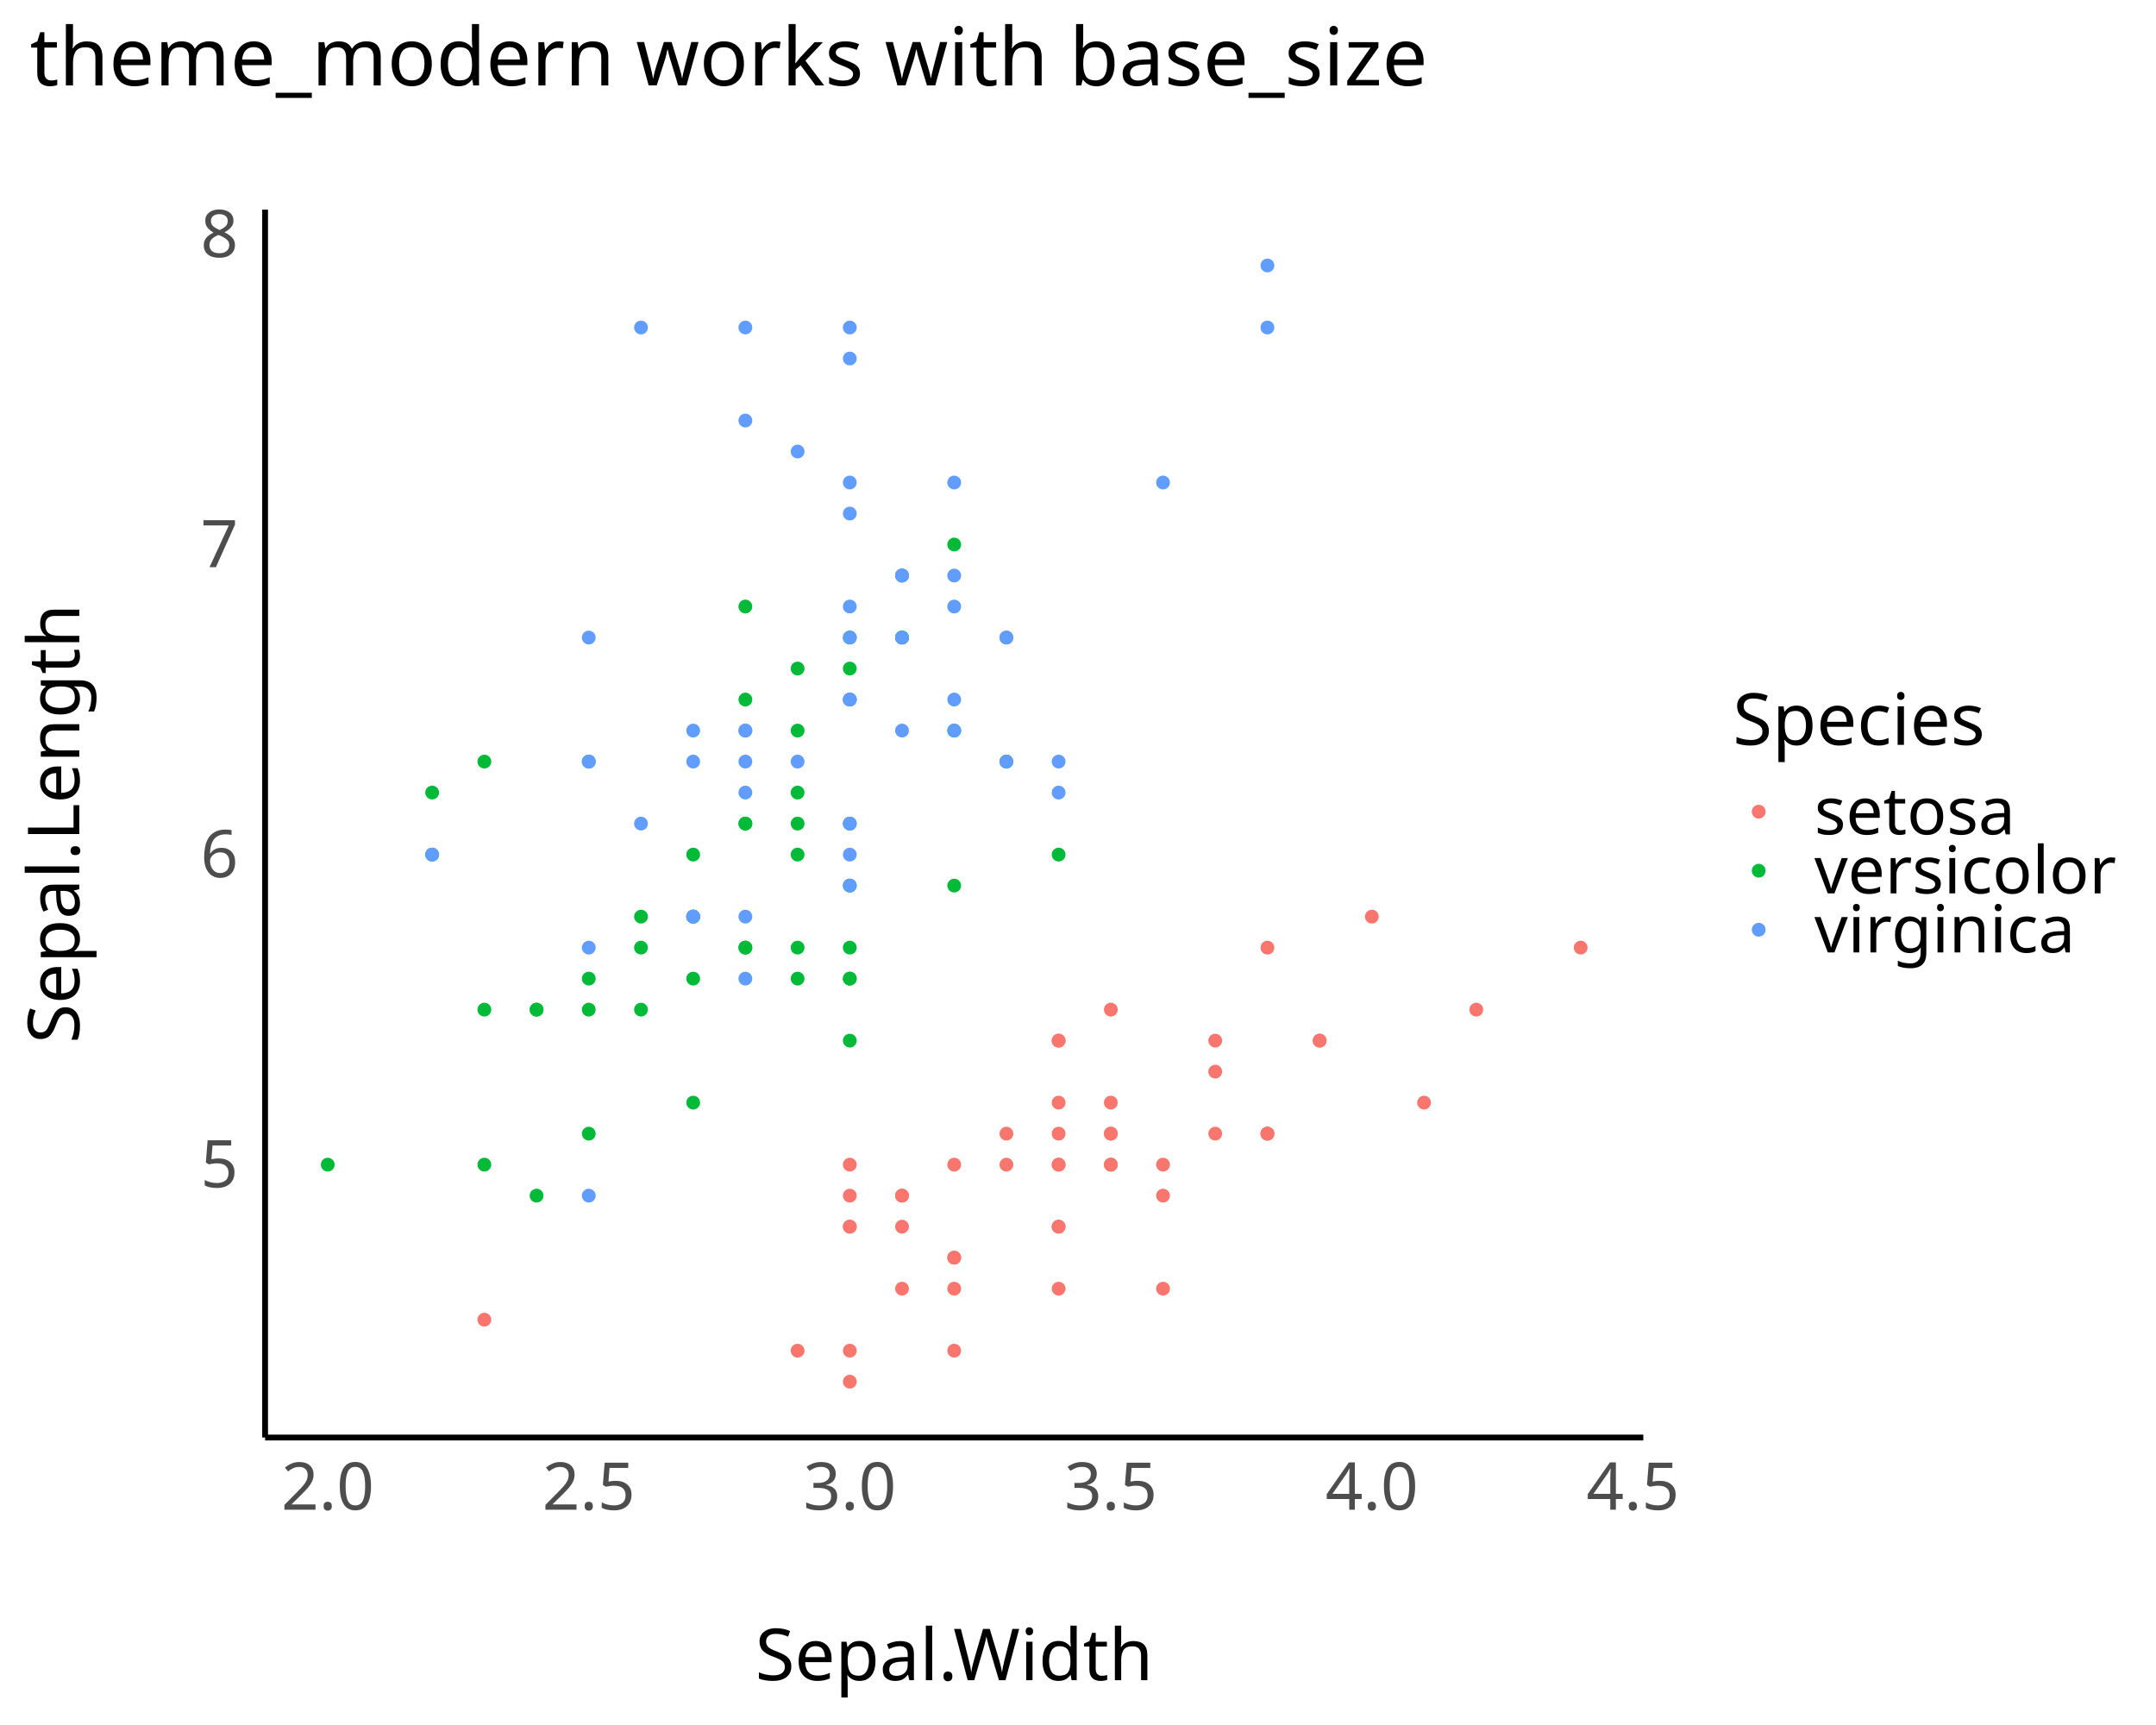
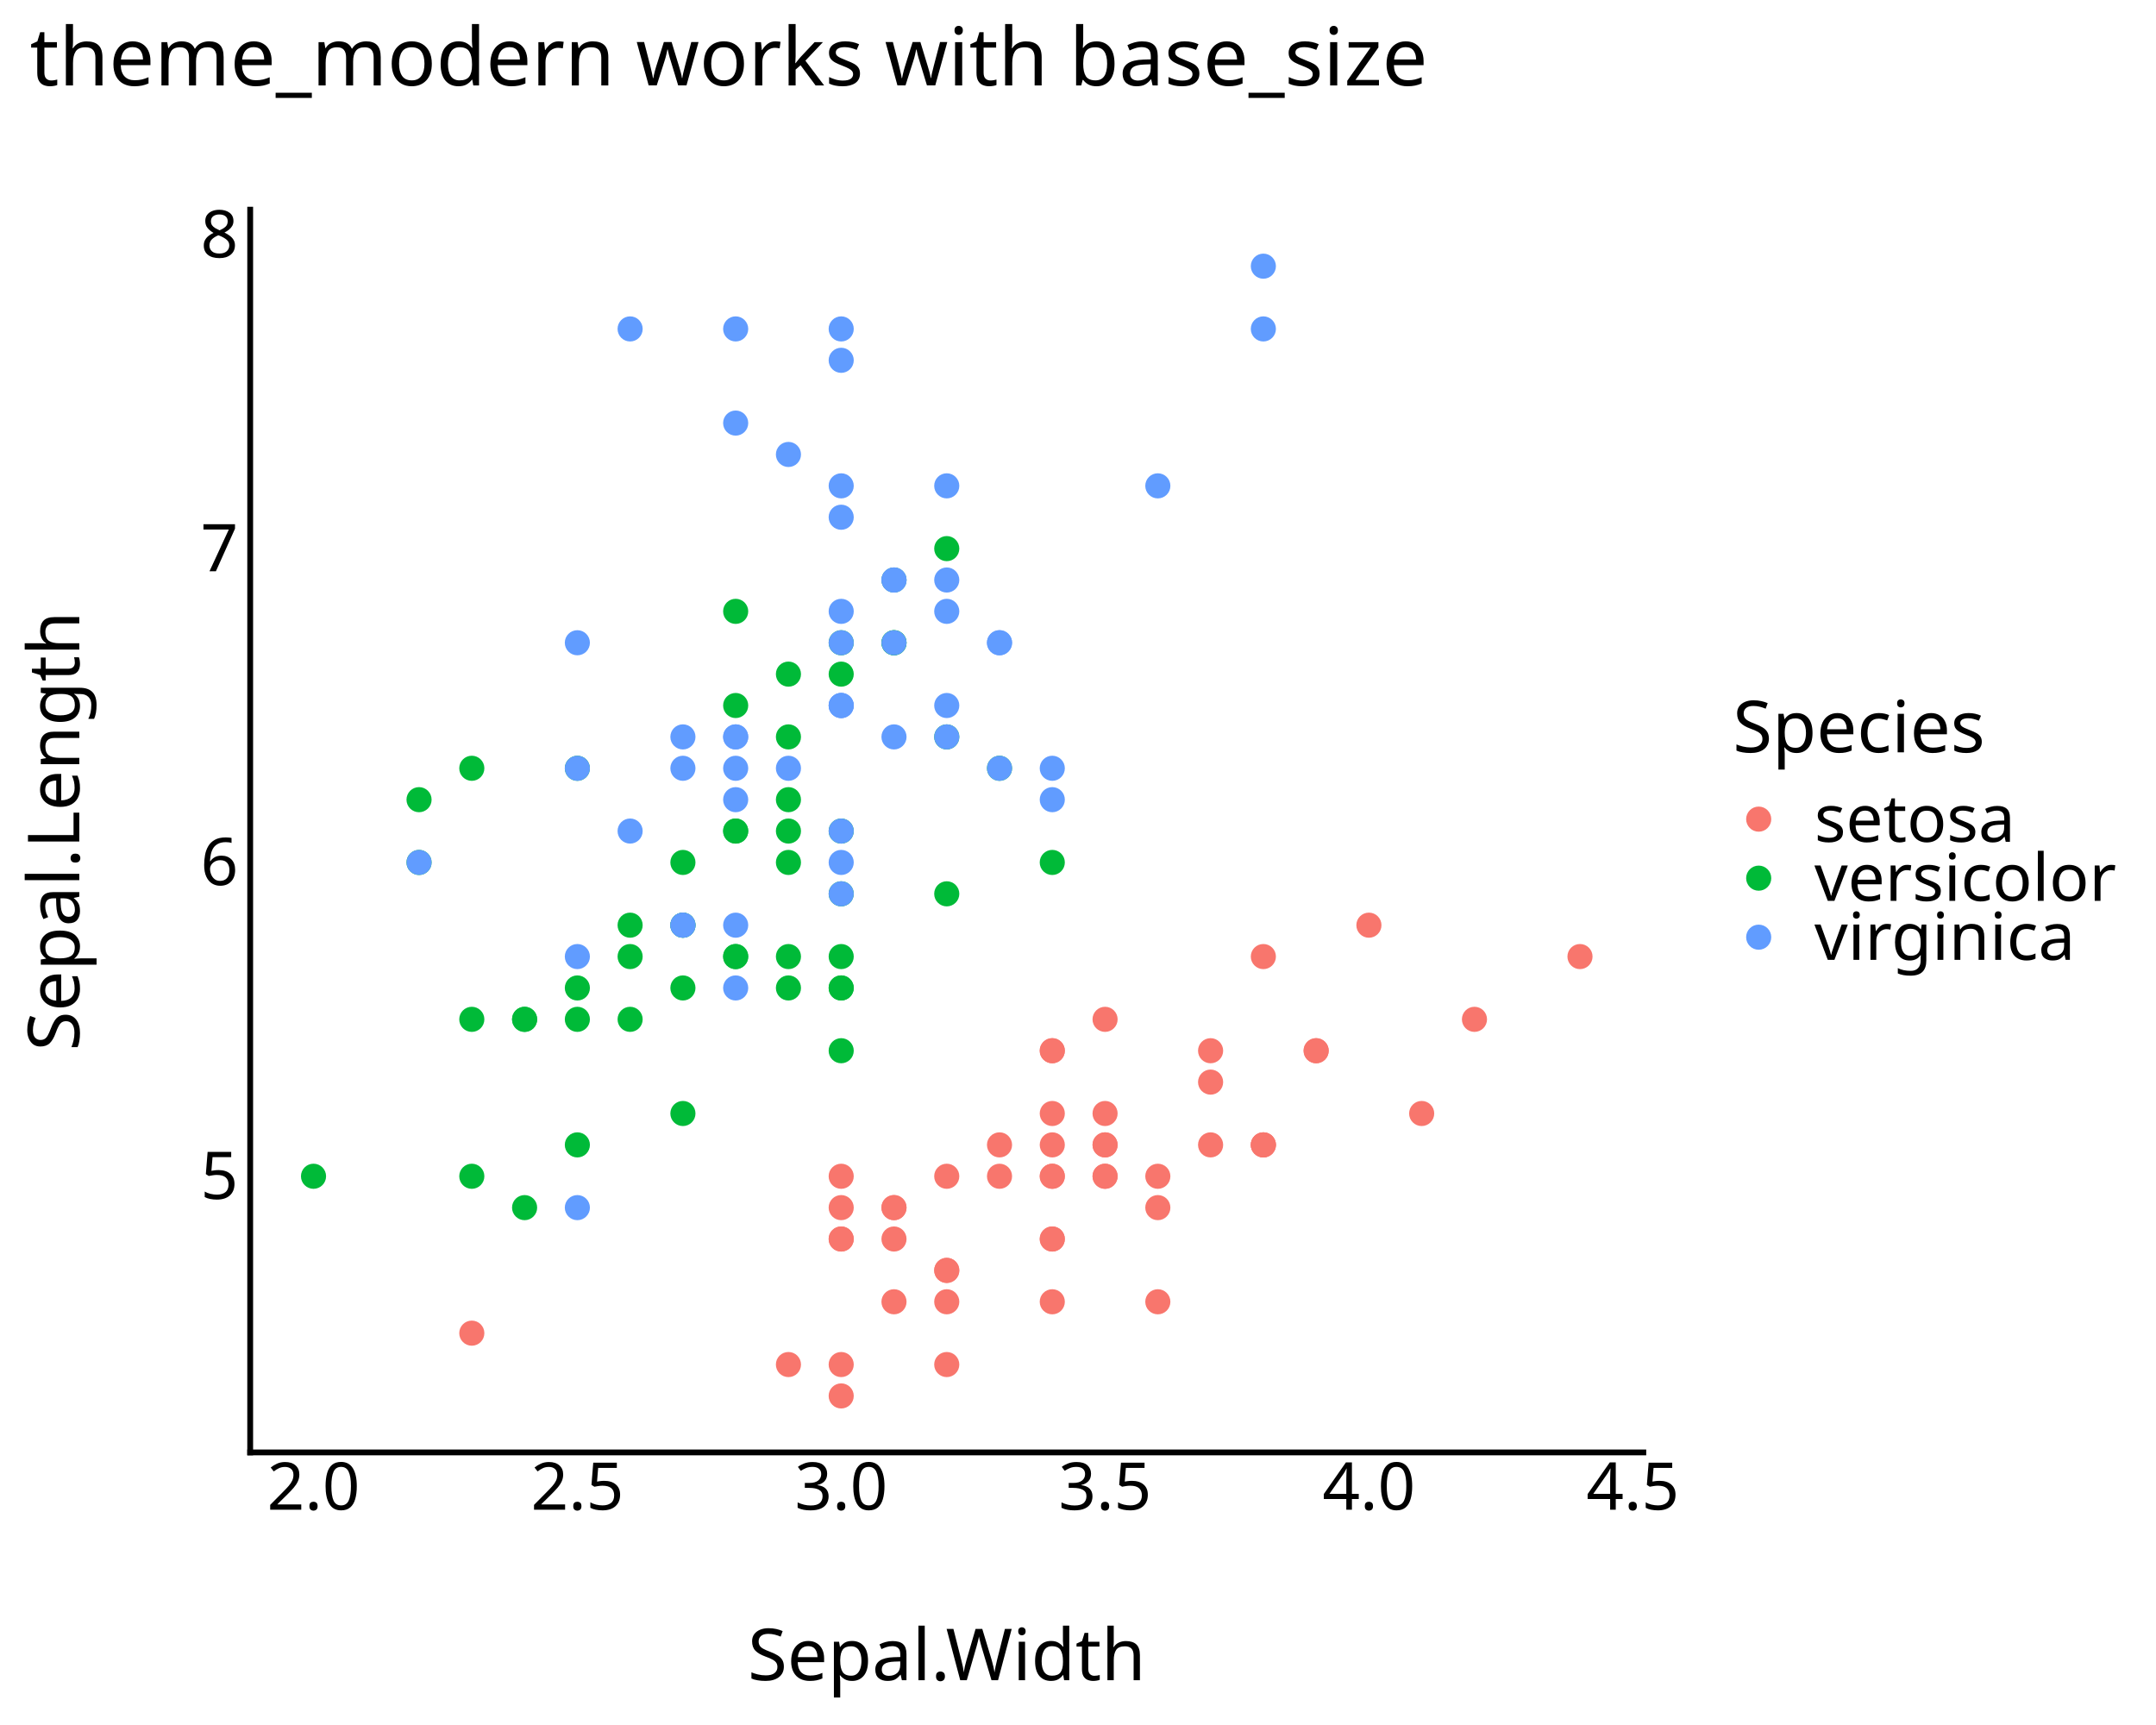
<svg xmlns="http://www.w3.org/2000/svg" class="svglite" data-engine-version="2.0" width="720.00pt" height="576.00pt" viewBox="0 0 720.00 576.00">
  <defs>
    <style type="text/css">
    .svglite line, .svglite polyline, .svglite polygon, .svglite path, .svglite rect, .svglite circle {
      fill: none;
      stroke: #000000;
      stroke-linecap: round;
      stroke-linejoin: round;
      stroke-miterlimit: 10.00;
    }
  </style>
  </defs>
  <rect width="100%" height="100%" style="stroke: none; fill: #FFFFFF;" />
  <defs>
    <clipPath id="cpMC4wMHw3MjAuMDB8MC4wMHw1NzYuMDA=">
      <rect x="0.00" y="0.00" width="720.00" height="576.00" />
    </clipPath>
  </defs>
  <g clip-path="url(#cpMC4wMHw3MjAuMDB8MC4wMHw1NzYuMDA=)">
    <rect x="0.00" y="0.00" width="720.00" height="576.00" style="stroke-width: 1.94; stroke: #FFFFFF; fill: #FFFFFF;" />
  </g>
  <defs>
-     <clipPath id="cpODguNTN8NTQ4Ljc5fDcwLjAxfDQ4MC4wMA==">
-       <rect x="88.53" y="70.01" width="460.26" height="409.98" />
+     <clipPath id="cpODMuNTV8NTQ4Ljc5fDcwLjAxfDQ4NC45OA==">
+       <rect x="83.55" y="70.01" width="465.24" height="414.97" />
    </clipPath>
  </defs>
-   <g clip-path="url(#cpODguNTN8NTQ4Ljc5fDcwLjAxfDQ4MC4wMA==)">
-     <rect x="88.53" y="70.01" width="460.26" height="409.98" style="stroke-width: 1.94; stroke: none; fill: #FFFFFF;" />
-     <circle cx="370.96" cy="378.54" r="1.95" style="stroke-width: 0.71; stroke: #F8766D; fill: #F8766D;" />
-     <circle cx="283.79" cy="399.24" r="1.95" style="stroke-width: 0.71; stroke: #F8766D; fill: #F8766D;" />
-     <circle cx="318.66" cy="419.95" r="1.95" style="stroke-width: 0.71; stroke: #F8766D; fill: #F8766D;" />
-     <circle cx="301.23" cy="430.30" r="1.95" style="stroke-width: 0.71; stroke: #F8766D; fill: #F8766D;" />
-     <circle cx="388.40" cy="388.89" r="1.95" style="stroke-width: 0.71; stroke: #F8766D; fill: #F8766D;" />
-     <circle cx="440.70" cy="347.48" r="1.95" style="stroke-width: 0.71; stroke: #F8766D; fill: #F8766D;" />
-     <circle cx="353.53" cy="430.30" r="1.95" style="stroke-width: 0.71; stroke: #F8766D; fill: #F8766D;" />
-     <circle cx="353.53" cy="388.89" r="1.95" style="stroke-width: 0.71; stroke: #F8766D; fill: #F8766D;" />
-     <circle cx="266.36" cy="451.01" r="1.95" style="stroke-width: 0.71; stroke: #F8766D; fill: #F8766D;" />
-     <circle cx="301.23" cy="399.24" r="1.95" style="stroke-width: 0.71; stroke: #F8766D; fill: #F8766D;" />
-     <circle cx="405.83" cy="347.48" r="1.95" style="stroke-width: 0.71; stroke: #F8766D; fill: #F8766D;" />
-     <circle cx="353.53" cy="409.60" r="1.95" style="stroke-width: 0.71; stroke: #F8766D; fill: #F8766D;" />
-     <circle cx="283.79" cy="409.60" r="1.95" style="stroke-width: 0.71; stroke: #F8766D; fill: #F8766D;" />
-     <circle cx="283.79" cy="461.36" r="1.95" style="stroke-width: 0.71; stroke: #F8766D; fill: #F8766D;" />
-     <circle cx="458.13" cy="306.07" r="1.95" style="stroke-width: 0.71; stroke: #F8766D; fill: #F8766D;" />
-     <circle cx="527.87" cy="316.42" r="1.95" style="stroke-width: 0.71; stroke: #F8766D; fill: #F8766D;" />
-     <circle cx="440.70" cy="347.48" r="1.95" style="stroke-width: 0.71; stroke: #F8766D; fill: #F8766D;" />
-     <circle cx="370.96" cy="378.54" r="1.95" style="stroke-width: 0.71; stroke: #F8766D; fill: #F8766D;" />
-     <circle cx="423.26" cy="316.42" r="1.95" style="stroke-width: 0.71; stroke: #F8766D; fill: #F8766D;" />
-     <circle cx="423.26" cy="378.54" r="1.95" style="stroke-width: 0.71; stroke: #F8766D; fill: #F8766D;" />
-     <circle cx="353.53" cy="347.48" r="1.95" style="stroke-width: 0.71; stroke: #F8766D; fill: #F8766D;" />
-     <circle cx="405.83" cy="378.54" r="1.95" style="stroke-width: 0.71; stroke: #F8766D; fill: #F8766D;" />
-     <circle cx="388.40" cy="430.30" r="1.95" style="stroke-width: 0.71; stroke: #F8766D; fill: #F8766D;" />
-     <circle cx="336.09" cy="378.54" r="1.95" style="stroke-width: 0.71; stroke: #F8766D; fill: #F8766D;" />
-     <circle cx="353.53" cy="409.60" r="1.95" style="stroke-width: 0.71; stroke: #F8766D; fill: #F8766D;" />
-     <circle cx="283.79" cy="388.89" r="1.95" style="stroke-width: 0.71; stroke: #F8766D; fill: #F8766D;" />
-     <circle cx="353.53" cy="388.89" r="1.95" style="stroke-width: 0.71; stroke: #F8766D; fill: #F8766D;" />
-     <circle cx="370.96" cy="368.18" r="1.95" style="stroke-width: 0.71; stroke: #F8766D; fill: #F8766D;" />
-     <circle cx="353.53" cy="368.18" r="1.95" style="stroke-width: 0.71; stroke: #F8766D; fill: #F8766D;" />
-     <circle cx="318.66" cy="419.95" r="1.95" style="stroke-width: 0.71; stroke: #F8766D; fill: #F8766D;" />
-     <circle cx="301.23" cy="409.60" r="1.95" style="stroke-width: 0.71; stroke: #F8766D; fill: #F8766D;" />
-     <circle cx="353.53" cy="347.48" r="1.95" style="stroke-width: 0.71; stroke: #F8766D; fill: #F8766D;" />
-     <circle cx="475.57" cy="368.18" r="1.95" style="stroke-width: 0.71; stroke: #F8766D; fill: #F8766D;" />
-     <circle cx="493.00" cy="337.13" r="1.95" style="stroke-width: 0.71; stroke: #F8766D; fill: #F8766D;" />
-     <circle cx="301.23" cy="399.24" r="1.95" style="stroke-width: 0.71; stroke: #F8766D; fill: #F8766D;" />
-     <circle cx="318.66" cy="388.89" r="1.95" style="stroke-width: 0.71; stroke: #F8766D; fill: #F8766D;" />
-     <circle cx="370.96" cy="337.13" r="1.95" style="stroke-width: 0.71; stroke: #F8766D; fill: #F8766D;" />
-     <circle cx="388.40" cy="399.24" r="1.95" style="stroke-width: 0.71; stroke: #F8766D; fill: #F8766D;" />
-     <circle cx="283.79" cy="451.01" r="1.95" style="stroke-width: 0.71; stroke: #F8766D; fill: #F8766D;" />
-     <circle cx="353.53" cy="378.54" r="1.95" style="stroke-width: 0.71; stroke: #F8766D; fill: #F8766D;" />
-     <circle cx="370.96" cy="388.89" r="1.95" style="stroke-width: 0.71; stroke: #F8766D; fill: #F8766D;" />
-     <circle cx="161.75" cy="440.66" r="1.95" style="stroke-width: 0.71; stroke: #F8766D; fill: #F8766D;" />
-     <circle cx="318.66" cy="451.01" r="1.95" style="stroke-width: 0.71; stroke: #F8766D; fill: #F8766D;" />
-     <circle cx="370.96" cy="388.89" r="1.95" style="stroke-width: 0.71; stroke: #F8766D; fill: #F8766D;" />
-     <circle cx="423.26" cy="378.54" r="1.95" style="stroke-width: 0.71; stroke: #F8766D; fill: #F8766D;" />
-     <circle cx="283.79" cy="409.60" r="1.95" style="stroke-width: 0.71; stroke: #F8766D; fill: #F8766D;" />
-     <circle cx="423.26" cy="378.54" r="1.95" style="stroke-width: 0.71; stroke: #F8766D; fill: #F8766D;" />
-     <circle cx="318.66" cy="430.30" r="1.95" style="stroke-width: 0.71; stroke: #F8766D; fill: #F8766D;" />
-     <circle cx="405.83" cy="357.83" r="1.95" style="stroke-width: 0.71; stroke: #F8766D; fill: #F8766D;" />
-     <circle cx="336.09" cy="388.89" r="1.95" style="stroke-width: 0.71; stroke: #F8766D; fill: #F8766D;" />
-     <circle cx="318.66" cy="181.83" r="1.95" style="stroke-width: 0.71; stroke: #00BA38; fill: #00BA38;" />
-     <circle cx="318.66" cy="243.95" r="1.95" style="stroke-width: 0.71; stroke: #00BA38; fill: #00BA38;" />
-     <circle cx="301.23" cy="192.18" r="1.95" style="stroke-width: 0.71; stroke: #00BA38; fill: #00BA38;" />
-     <circle cx="161.75" cy="337.13" r="1.95" style="stroke-width: 0.71; stroke: #00BA38; fill: #00BA38;" />
-     <circle cx="248.92" cy="233.59" r="1.95" style="stroke-width: 0.71; stroke: #00BA38; fill: #00BA38;" />
-     <circle cx="248.92" cy="316.42" r="1.95" style="stroke-width: 0.71; stroke: #00BA38; fill: #00BA38;" />
-     <circle cx="336.09" cy="254.30" r="1.95" style="stroke-width: 0.71; stroke: #00BA38; fill: #00BA38;" />
-     <circle cx="179.19" cy="399.24" r="1.95" style="stroke-width: 0.71; stroke: #00BA38; fill: #00BA38;" />
-     <circle cx="266.36" cy="223.24" r="1.95" style="stroke-width: 0.71; stroke: #00BA38; fill: #00BA38;" />
-     <circle cx="231.49" cy="368.18" r="1.95" style="stroke-width: 0.71; stroke: #00BA38; fill: #00BA38;" />
-     <circle cx="109.45" cy="388.89" r="1.95" style="stroke-width: 0.71; stroke: #00BA38; fill: #00BA38;" />
-     <circle cx="283.79" cy="295.71" r="1.95" style="stroke-width: 0.71; stroke: #00BA38; fill: #00BA38;" />
-     <circle cx="144.32" cy="285.36" r="1.95" style="stroke-width: 0.71; stroke: #00BA38; fill: #00BA38;" />
-     <circle cx="266.36" cy="275.01" r="1.95" style="stroke-width: 0.71; stroke: #00BA38; fill: #00BA38;" />
-     <circle cx="266.36" cy="326.77" r="1.95" style="stroke-width: 0.71; stroke: #00BA38; fill: #00BA38;" />
-     <circle cx="301.23" cy="212.89" r="1.95" style="stroke-width: 0.71; stroke: #00BA38; fill: #00BA38;" />
-     <circle cx="283.79" cy="326.77" r="1.95" style="stroke-width: 0.71; stroke: #00BA38; fill: #00BA38;" />
-     <circle cx="231.49" cy="306.07" r="1.95" style="stroke-width: 0.71; stroke: #00BA38; fill: #00BA38;" />
-     <circle cx="144.32" cy="264.65" r="1.95" style="stroke-width: 0.71; stroke: #00BA38; fill: #00BA38;" />
-     <circle cx="196.62" cy="326.77" r="1.95" style="stroke-width: 0.71; stroke: #00BA38; fill: #00BA38;" />
-     <circle cx="318.66" cy="295.71" r="1.95" style="stroke-width: 0.71; stroke: #00BA38; fill: #00BA38;" />
-     <circle cx="248.92" cy="275.01" r="1.95" style="stroke-width: 0.71; stroke: #00BA38; fill: #00BA38;" />
-     <circle cx="196.62" cy="254.30" r="1.95" style="stroke-width: 0.71; stroke: #00BA38; fill: #00BA38;" />
-     <circle cx="248.92" cy="275.01" r="1.95" style="stroke-width: 0.71; stroke: #00BA38; fill: #00BA38;" />
-     <circle cx="266.36" cy="243.95" r="1.95" style="stroke-width: 0.71; stroke: #00BA38; fill: #00BA38;" />
-     <circle cx="283.79" cy="223.24" r="1.95" style="stroke-width: 0.71; stroke: #00BA38; fill: #00BA38;" />
-     <circle cx="248.92" cy="202.53" r="1.95" style="stroke-width: 0.71; stroke: #00BA38; fill: #00BA38;" />
-     <circle cx="283.79" cy="212.89" r="1.95" style="stroke-width: 0.71; stroke: #00BA38; fill: #00BA38;" />
-     <circle cx="266.36" cy="285.36" r="1.95" style="stroke-width: 0.71; stroke: #00BA38; fill: #00BA38;" />
-     <circle cx="214.06" cy="316.42" r="1.95" style="stroke-width: 0.71; stroke: #00BA38; fill: #00BA38;" />
-     <circle cx="179.19" cy="337.13" r="1.95" style="stroke-width: 0.71; stroke: #00BA38; fill: #00BA38;" />
-     <circle cx="179.19" cy="337.13" r="1.95" style="stroke-width: 0.71; stroke: #00BA38; fill: #00BA38;" />
-     <circle cx="231.49" cy="306.07" r="1.95" style="stroke-width: 0.71; stroke: #00BA38; fill: #00BA38;" />
-     <circle cx="231.49" cy="285.36" r="1.95" style="stroke-width: 0.71; stroke: #00BA38; fill: #00BA38;" />
-     <circle cx="283.79" cy="347.48" r="1.95" style="stroke-width: 0.71; stroke: #00BA38; fill: #00BA38;" />
-     <circle cx="353.53" cy="285.36" r="1.95" style="stroke-width: 0.71; stroke: #00BA38; fill: #00BA38;" />
-     <circle cx="301.23" cy="212.89" r="1.95" style="stroke-width: 0.71; stroke: #00BA38; fill: #00BA38;" />
-     <circle cx="161.75" cy="254.30" r="1.95" style="stroke-width: 0.71; stroke: #00BA38; fill: #00BA38;" />
-     <circle cx="283.79" cy="326.77" r="1.95" style="stroke-width: 0.71; stroke: #00BA38; fill: #00BA38;" />
-     <circle cx="196.62" cy="337.13" r="1.95" style="stroke-width: 0.71; stroke: #00BA38; fill: #00BA38;" />
-     <circle cx="214.06" cy="337.13" r="1.95" style="stroke-width: 0.71; stroke: #00BA38; fill: #00BA38;" />
-     <circle cx="283.79" cy="275.01" r="1.95" style="stroke-width: 0.71; stroke: #00BA38; fill: #00BA38;" />
-     <circle cx="214.06" cy="306.07" r="1.95" style="stroke-width: 0.71; stroke: #00BA38; fill: #00BA38;" />
-     <circle cx="161.75" cy="388.89" r="1.95" style="stroke-width: 0.71; stroke: #00BA38; fill: #00BA38;" />
-     <circle cx="231.49" cy="326.77" r="1.95" style="stroke-width: 0.71; stroke: #00BA38; fill: #00BA38;" />
-     <circle cx="283.79" cy="316.42" r="1.95" style="stroke-width: 0.71; stroke: #00BA38; fill: #00BA38;" />
-     <circle cx="266.36" cy="316.42" r="1.95" style="stroke-width: 0.71; stroke: #00BA38; fill: #00BA38;" />
-     <circle cx="266.36" cy="264.65" r="1.95" style="stroke-width: 0.71; stroke: #00BA38; fill: #00BA38;" />
-     <circle cx="196.62" cy="378.54" r="1.95" style="stroke-width: 0.71; stroke: #00BA38; fill: #00BA38;" />
-     <circle cx="248.92" cy="316.42" r="1.95" style="stroke-width: 0.71; stroke: #00BA38; fill: #00BA38;" />
-     <circle cx="336.09" cy="254.30" r="1.95" style="stroke-width: 0.71; stroke: #619CFF; fill: #619CFF;" />
-     <circle cx="231.49" cy="306.07" r="1.95" style="stroke-width: 0.71; stroke: #619CFF; fill: #619CFF;" />
-     <circle cx="283.79" cy="171.48" r="1.95" style="stroke-width: 0.71; stroke: #619CFF; fill: #619CFF;" />
-     <circle cx="266.36" cy="254.30" r="1.95" style="stroke-width: 0.71; stroke: #619CFF; fill: #619CFF;" />
-     <circle cx="283.79" cy="233.59" r="1.95" style="stroke-width: 0.71; stroke: #619CFF; fill: #619CFF;" />
-     <circle cx="283.79" cy="119.71" r="1.95" style="stroke-width: 0.71; stroke: #619CFF; fill: #619CFF;" />
-     <circle cx="196.62" cy="399.24" r="1.95" style="stroke-width: 0.71; stroke: #619CFF; fill: #619CFF;" />
-     <circle cx="266.36" cy="150.77" r="1.95" style="stroke-width: 0.71; stroke: #619CFF; fill: #619CFF;" />
-     <circle cx="196.62" cy="212.89" r="1.95" style="stroke-width: 0.71; stroke: #619CFF; fill: #619CFF;" />
-     <circle cx="388.40" cy="161.12" r="1.95" style="stroke-width: 0.71; stroke: #619CFF; fill: #619CFF;" />
-     <circle cx="318.66" cy="233.59" r="1.95" style="stroke-width: 0.71; stroke: #619CFF; fill: #619CFF;" />
-     <circle cx="231.49" cy="243.95" r="1.95" style="stroke-width: 0.71; stroke: #619CFF; fill: #619CFF;" />
-     <circle cx="283.79" cy="202.53" r="1.95" style="stroke-width: 0.71; stroke: #619CFF; fill: #619CFF;" />
-     <circle cx="196.62" cy="316.42" r="1.95" style="stroke-width: 0.71; stroke: #619CFF; fill: #619CFF;" />
-     <circle cx="248.92" cy="306.07" r="1.95" style="stroke-width: 0.71; stroke: #619CFF; fill: #619CFF;" />
-     <circle cx="318.66" cy="243.95" r="1.95" style="stroke-width: 0.71; stroke: #619CFF; fill: #619CFF;" />
-     <circle cx="283.79" cy="233.59" r="1.95" style="stroke-width: 0.71; stroke: #619CFF; fill: #619CFF;" />
-     <circle cx="423.26" cy="109.36" r="1.95" style="stroke-width: 0.71; stroke: #619CFF; fill: #619CFF;" />
-     <circle cx="214.06" cy="109.36" r="1.95" style="stroke-width: 0.71; stroke: #619CFF; fill: #619CFF;" />
-     <circle cx="144.32" cy="285.36" r="1.95" style="stroke-width: 0.71; stroke: #619CFF; fill: #619CFF;" />
-     <circle cx="318.66" cy="192.18" r="1.95" style="stroke-width: 0.71; stroke: #619CFF; fill: #619CFF;" />
-     <circle cx="248.92" cy="326.77" r="1.95" style="stroke-width: 0.71; stroke: #619CFF; fill: #619CFF;" />
-     <circle cx="248.92" cy="109.36" r="1.95" style="stroke-width: 0.71; stroke: #619CFF; fill: #619CFF;" />
-     <circle cx="231.49" cy="254.30" r="1.95" style="stroke-width: 0.71; stroke: #619CFF; fill: #619CFF;" />
-     <circle cx="336.09" cy="212.89" r="1.95" style="stroke-width: 0.71; stroke: #619CFF; fill: #619CFF;" />
-     <circle cx="318.66" cy="161.12" r="1.95" style="stroke-width: 0.71; stroke: #619CFF; fill: #619CFF;" />
-     <circle cx="248.92" cy="264.65" r="1.95" style="stroke-width: 0.71; stroke: #619CFF; fill: #619CFF;" />
-     <circle cx="283.79" cy="275.01" r="1.95" style="stroke-width: 0.71; stroke: #619CFF; fill: #619CFF;" />
-     <circle cx="248.92" cy="243.95" r="1.95" style="stroke-width: 0.71; stroke: #619CFF; fill: #619CFF;" />
-     <circle cx="283.79" cy="161.12" r="1.95" style="stroke-width: 0.71; stroke: #619CFF; fill: #619CFF;" />
-     <circle cx="248.92" cy="140.42" r="1.95" style="stroke-width: 0.71; stroke: #619CFF; fill: #619CFF;" />
-     <circle cx="423.26" cy="88.65" r="1.95" style="stroke-width: 0.71; stroke: #619CFF; fill: #619CFF;" />
-     <circle cx="248.92" cy="243.95" r="1.95" style="stroke-width: 0.71; stroke: #619CFF; fill: #619CFF;" />
-     <circle cx="248.92" cy="254.30" r="1.95" style="stroke-width: 0.71; stroke: #619CFF; fill: #619CFF;" />
-     <circle cx="214.06" cy="275.01" r="1.95" style="stroke-width: 0.71; stroke: #619CFF; fill: #619CFF;" />
-     <circle cx="283.79" cy="109.36" r="1.95" style="stroke-width: 0.71; stroke: #619CFF; fill: #619CFF;" />
-     <circle cx="353.53" cy="254.30" r="1.95" style="stroke-width: 0.71; stroke: #619CFF; fill: #619CFF;" />
-     <circle cx="301.23" cy="243.95" r="1.95" style="stroke-width: 0.71; stroke: #619CFF; fill: #619CFF;" />
-     <circle cx="283.79" cy="285.36" r="1.95" style="stroke-width: 0.71; stroke: #619CFF; fill: #619CFF;" />
-     <circle cx="301.23" cy="192.18" r="1.95" style="stroke-width: 0.71; stroke: #619CFF; fill: #619CFF;" />
-     <circle cx="301.23" cy="212.89" r="1.95" style="stroke-width: 0.71; stroke: #619CFF; fill: #619CFF;" />
-     <circle cx="301.23" cy="192.18" r="1.95" style="stroke-width: 0.71; stroke: #619CFF; fill: #619CFF;" />
-     <circle cx="231.49" cy="306.07" r="1.95" style="stroke-width: 0.71; stroke: #619CFF; fill: #619CFF;" />
-     <circle cx="318.66" cy="202.53" r="1.95" style="stroke-width: 0.71; stroke: #619CFF; fill: #619CFF;" />
-     <circle cx="336.09" cy="212.89" r="1.95" style="stroke-width: 0.71; stroke: #619CFF; fill: #619CFF;" />
-     <circle cx="283.79" cy="212.89" r="1.95" style="stroke-width: 0.71; stroke: #619CFF; fill: #619CFF;" />
-     <circle cx="196.62" cy="254.30" r="1.95" style="stroke-width: 0.71; stroke: #619CFF; fill: #619CFF;" />
-     <circle cx="283.79" cy="233.59" r="1.95" style="stroke-width: 0.71; stroke: #619CFF; fill: #619CFF;" />
-     <circle cx="353.53" cy="264.65" r="1.95" style="stroke-width: 0.71; stroke: #619CFF; fill: #619CFF;" />
-     <circle cx="283.79" cy="295.71" r="1.95" style="stroke-width: 0.71; stroke: #619CFF; fill: #619CFF;" />
+   <g clip-path="url(#cpODMuNTV8NTQ4Ljc5fDcwLjAxfDQ4NC45OA==)">
+     <rect x="83.55" y="70.01" width="465.24" height="414.97" style="stroke-width: 1.94; stroke: none; fill: #FFFFFF;" />
+     <circle cx="369.04" cy="382.29" r="3.55" style="stroke-width: 1.29; stroke: #F8766D; fill: #F8766D;" />
+     <circle cx="280.92" cy="403.24" r="3.55" style="stroke-width: 1.29; stroke: #F8766D; fill: #F8766D;" />
+     <circle cx="316.17" cy="424.20" r="3.55" style="stroke-width: 1.29; stroke: #F8766D; fill: #F8766D;" />
+     <circle cx="298.55" cy="434.68" r="3.55" style="stroke-width: 1.29; stroke: #F8766D; fill: #F8766D;" />
+     <circle cx="386.66" cy="392.77" r="3.55" style="stroke-width: 1.29; stroke: #F8766D; fill: #F8766D;" />
+     <circle cx="439.53" cy="350.85" r="3.55" style="stroke-width: 1.29; stroke: #F8766D; fill: #F8766D;" />
+     <circle cx="351.41" cy="434.68" r="3.55" style="stroke-width: 1.29; stroke: #F8766D; fill: #F8766D;" />
+     <circle cx="351.41" cy="392.77" r="3.55" style="stroke-width: 1.29; stroke: #F8766D; fill: #F8766D;" />
+     <circle cx="263.30" cy="455.64" r="3.55" style="stroke-width: 1.29; stroke: #F8766D; fill: #F8766D;" />
+     <circle cx="298.55" cy="403.24" r="3.55" style="stroke-width: 1.29; stroke: #F8766D; fill: #F8766D;" />
+     <circle cx="404.28" cy="350.85" r="3.55" style="stroke-width: 1.29; stroke: #F8766D; fill: #F8766D;" />
+     <circle cx="351.41" cy="413.72" r="3.55" style="stroke-width: 1.29; stroke: #F8766D; fill: #F8766D;" />
+     <circle cx="280.92" cy="413.72" r="3.55" style="stroke-width: 1.29; stroke: #F8766D; fill: #F8766D;" />
+     <circle cx="280.92" cy="466.12" r="3.55" style="stroke-width: 1.29; stroke: #F8766D; fill: #F8766D;" />
+     <circle cx="457.15" cy="308.93" r="3.55" style="stroke-width: 1.29; stroke: #F8766D; fill: #F8766D;" />
+     <circle cx="527.64" cy="319.41" r="3.55" style="stroke-width: 1.29; stroke: #F8766D; fill: #F8766D;" />
+     <circle cx="439.53" cy="350.85" r="3.55" style="stroke-width: 1.29; stroke: #F8766D; fill: #F8766D;" />
+     <circle cx="369.04" cy="382.29" r="3.55" style="stroke-width: 1.29; stroke: #F8766D; fill: #F8766D;" />
+     <circle cx="421.90" cy="319.41" r="3.55" style="stroke-width: 1.29; stroke: #F8766D; fill: #F8766D;" />
+     <circle cx="421.90" cy="382.29" r="3.55" style="stroke-width: 1.29; stroke: #F8766D; fill: #F8766D;" />
+     <circle cx="351.41" cy="350.85" r="3.55" style="stroke-width: 1.29; stroke: #F8766D; fill: #F8766D;" />
+     <circle cx="404.28" cy="382.29" r="3.55" style="stroke-width: 1.29; stroke: #F8766D; fill: #F8766D;" />
+     <circle cx="386.66" cy="434.68" r="3.55" style="stroke-width: 1.29; stroke: #F8766D; fill: #F8766D;" />
+     <circle cx="333.79" cy="382.29" r="3.55" style="stroke-width: 1.29; stroke: #F8766D; fill: #F8766D;" />
+     <circle cx="351.41" cy="413.72" r="3.55" style="stroke-width: 1.29; stroke: #F8766D; fill: #F8766D;" />
+     <circle cx="280.92" cy="392.77" r="3.55" style="stroke-width: 1.29; stroke: #F8766D; fill: #F8766D;" />
+     <circle cx="351.41" cy="392.77" r="3.55" style="stroke-width: 1.29; stroke: #F8766D; fill: #F8766D;" />
+     <circle cx="369.04" cy="371.81" r="3.55" style="stroke-width: 1.29; stroke: #F8766D; fill: #F8766D;" />
+     <circle cx="351.41" cy="371.81" r="3.55" style="stroke-width: 1.29; stroke: #F8766D; fill: #F8766D;" />
+     <circle cx="316.17" cy="424.20" r="3.55" style="stroke-width: 1.29; stroke: #F8766D; fill: #F8766D;" />
+     <circle cx="298.55" cy="413.72" r="3.55" style="stroke-width: 1.29; stroke: #F8766D; fill: #F8766D;" />
+     <circle cx="351.41" cy="350.85" r="3.55" style="stroke-width: 1.29; stroke: #F8766D; fill: #F8766D;" />
+     <circle cx="474.77" cy="371.81" r="3.55" style="stroke-width: 1.29; stroke: #F8766D; fill: #F8766D;" />
+     <circle cx="492.40" cy="340.37" r="3.55" style="stroke-width: 1.29; stroke: #F8766D; fill: #F8766D;" />
+     <circle cx="298.55" cy="403.24" r="3.55" style="stroke-width: 1.29; stroke: #F8766D; fill: #F8766D;" />
+     <circle cx="316.17" cy="392.77" r="3.55" style="stroke-width: 1.29; stroke: #F8766D; fill: #F8766D;" />
+     <circle cx="369.04" cy="340.37" r="3.55" style="stroke-width: 1.29; stroke: #F8766D; fill: #F8766D;" />
+     <circle cx="386.66" cy="403.24" r="3.55" style="stroke-width: 1.29; stroke: #F8766D; fill: #F8766D;" />
+     <circle cx="280.92" cy="455.64" r="3.55" style="stroke-width: 1.29; stroke: #F8766D; fill: #F8766D;" />
+     <circle cx="351.41" cy="382.29" r="3.55" style="stroke-width: 1.29; stroke: #F8766D; fill: #F8766D;" />
+     <circle cx="369.04" cy="392.77" r="3.55" style="stroke-width: 1.29; stroke: #F8766D; fill: #F8766D;" />
+     <circle cx="157.56" cy="445.16" r="3.55" style="stroke-width: 1.29; stroke: #F8766D; fill: #F8766D;" />
+     <circle cx="316.17" cy="455.64" r="3.55" style="stroke-width: 1.29; stroke: #F8766D; fill: #F8766D;" />
+     <circle cx="369.04" cy="392.77" r="3.55" style="stroke-width: 1.29; stroke: #F8766D; fill: #F8766D;" />
+     <circle cx="421.90" cy="382.29" r="3.55" style="stroke-width: 1.29; stroke: #F8766D; fill: #F8766D;" />
+     <circle cx="280.92" cy="413.72" r="3.55" style="stroke-width: 1.29; stroke: #F8766D; fill: #F8766D;" />
+     <circle cx="421.90" cy="382.29" r="3.55" style="stroke-width: 1.29; stroke: #F8766D; fill: #F8766D;" />
+     <circle cx="316.17" cy="434.68" r="3.55" style="stroke-width: 1.29; stroke: #F8766D; fill: #F8766D;" />
+     <circle cx="404.28" cy="361.33" r="3.55" style="stroke-width: 1.29; stroke: #F8766D; fill: #F8766D;" />
+     <circle cx="333.79" cy="392.77" r="3.55" style="stroke-width: 1.29; stroke: #F8766D; fill: #F8766D;" />
+     <circle cx="316.17" cy="183.19" r="3.55" style="stroke-width: 1.29; stroke: #00BA38; fill: #00BA38;" />
+     <circle cx="316.17" cy="246.06" r="3.55" style="stroke-width: 1.29; stroke: #00BA38; fill: #00BA38;" />
+     <circle cx="298.55" cy="193.67" r="3.55" style="stroke-width: 1.29; stroke: #00BA38; fill: #00BA38;" />
+     <circle cx="157.56" cy="340.37" r="3.55" style="stroke-width: 1.29; stroke: #00BA38; fill: #00BA38;" />
+     <circle cx="245.68" cy="235.58" r="3.55" style="stroke-width: 1.29; stroke: #00BA38; fill: #00BA38;" />
+     <circle cx="245.68" cy="319.41" r="3.55" style="stroke-width: 1.29; stroke: #00BA38; fill: #00BA38;" />
+     <circle cx="333.79" cy="256.54" r="3.55" style="stroke-width: 1.29; stroke: #00BA38; fill: #00BA38;" />
+     <circle cx="175.19" cy="403.24" r="3.55" style="stroke-width: 1.29; stroke: #00BA38; fill: #00BA38;" />
+     <circle cx="263.30" cy="225.10" r="3.55" style="stroke-width: 1.29; stroke: #00BA38; fill: #00BA38;" />
+     <circle cx="228.06" cy="371.81" r="3.55" style="stroke-width: 1.29; stroke: #00BA38; fill: #00BA38;" />
+     <circle cx="104.70" cy="392.77" r="3.55" style="stroke-width: 1.29; stroke: #00BA38; fill: #00BA38;" />
+     <circle cx="280.92" cy="298.46" r="3.55" style="stroke-width: 1.29; stroke: #00BA38; fill: #00BA38;" />
+     <circle cx="139.94" cy="287.98" r="3.55" style="stroke-width: 1.29; stroke: #00BA38; fill: #00BA38;" />
+     <circle cx="263.30" cy="277.50" r="3.55" style="stroke-width: 1.29; stroke: #00BA38; fill: #00BA38;" />
+     <circle cx="263.30" cy="329.89" r="3.55" style="stroke-width: 1.29; stroke: #00BA38; fill: #00BA38;" />
+     <circle cx="298.55" cy="214.62" r="3.55" style="stroke-width: 1.29; stroke: #00BA38; fill: #00BA38;" />
+     <circle cx="280.92" cy="329.89" r="3.55" style="stroke-width: 1.29; stroke: #00BA38; fill: #00BA38;" />
+     <circle cx="228.06" cy="308.93" r="3.55" style="stroke-width: 1.29; stroke: #00BA38; fill: #00BA38;" />
+     <circle cx="139.94" cy="267.02" r="3.55" style="stroke-width: 1.29; stroke: #00BA38; fill: #00BA38;" />
+     <circle cx="192.81" cy="329.89" r="3.55" style="stroke-width: 1.29; stroke: #00BA38; fill: #00BA38;" />
+     <circle cx="316.17" cy="298.46" r="3.55" style="stroke-width: 1.29; stroke: #00BA38; fill: #00BA38;" />
+     <circle cx="245.68" cy="277.50" r="3.55" style="stroke-width: 1.29; stroke: #00BA38; fill: #00BA38;" />
+     <circle cx="192.81" cy="256.54" r="3.55" style="stroke-width: 1.29; stroke: #00BA38; fill: #00BA38;" />
+     <circle cx="245.68" cy="277.50" r="3.55" style="stroke-width: 1.29; stroke: #00BA38; fill: #00BA38;" />
+     <circle cx="263.30" cy="246.06" r="3.55" style="stroke-width: 1.29; stroke: #00BA38; fill: #00BA38;" />
+     <circle cx="280.92" cy="225.10" r="3.55" style="stroke-width: 1.29; stroke: #00BA38; fill: #00BA38;" />
+     <circle cx="245.68" cy="204.14" r="3.55" style="stroke-width: 1.29; stroke: #00BA38; fill: #00BA38;" />
+     <circle cx="280.92" cy="214.62" r="3.55" style="stroke-width: 1.29; stroke: #00BA38; fill: #00BA38;" />
+     <circle cx="263.30" cy="287.98" r="3.55" style="stroke-width: 1.29; stroke: #00BA38; fill: #00BA38;" />
+     <circle cx="210.43" cy="319.41" r="3.55" style="stroke-width: 1.29; stroke: #00BA38; fill: #00BA38;" />
+     <circle cx="175.19" cy="340.37" r="3.55" style="stroke-width: 1.29; stroke: #00BA38; fill: #00BA38;" />
+     <circle cx="175.19" cy="340.37" r="3.55" style="stroke-width: 1.29; stroke: #00BA38; fill: #00BA38;" />
+     <circle cx="228.06" cy="308.93" r="3.55" style="stroke-width: 1.29; stroke: #00BA38; fill: #00BA38;" />
+     <circle cx="228.06" cy="287.98" r="3.55" style="stroke-width: 1.29; stroke: #00BA38; fill: #00BA38;" />
+     <circle cx="280.92" cy="350.85" r="3.55" style="stroke-width: 1.29; stroke: #00BA38; fill: #00BA38;" />
+     <circle cx="351.41" cy="287.98" r="3.55" style="stroke-width: 1.29; stroke: #00BA38; fill: #00BA38;" />
+     <circle cx="298.55" cy="214.62" r="3.55" style="stroke-width: 1.29; stroke: #00BA38; fill: #00BA38;" />
+     <circle cx="157.56" cy="256.54" r="3.55" style="stroke-width: 1.29; stroke: #00BA38; fill: #00BA38;" />
+     <circle cx="280.92" cy="329.89" r="3.55" style="stroke-width: 1.29; stroke: #00BA38; fill: #00BA38;" />
+     <circle cx="192.81" cy="340.37" r="3.55" style="stroke-width: 1.29; stroke: #00BA38; fill: #00BA38;" />
+     <circle cx="210.43" cy="340.37" r="3.55" style="stroke-width: 1.29; stroke: #00BA38; fill: #00BA38;" />
+     <circle cx="280.92" cy="277.50" r="3.55" style="stroke-width: 1.29; stroke: #00BA38; fill: #00BA38;" />
+     <circle cx="210.43" cy="308.93" r="3.55" style="stroke-width: 1.29; stroke: #00BA38; fill: #00BA38;" />
+     <circle cx="157.56" cy="392.77" r="3.55" style="stroke-width: 1.29; stroke: #00BA38; fill: #00BA38;" />
+     <circle cx="228.06" cy="329.89" r="3.55" style="stroke-width: 1.29; stroke: #00BA38; fill: #00BA38;" />
+     <circle cx="280.92" cy="319.41" r="3.55" style="stroke-width: 1.29; stroke: #00BA38; fill: #00BA38;" />
+     <circle cx="263.30" cy="319.41" r="3.55" style="stroke-width: 1.29; stroke: #00BA38; fill: #00BA38;" />
+     <circle cx="263.30" cy="267.02" r="3.55" style="stroke-width: 1.29; stroke: #00BA38; fill: #00BA38;" />
+     <circle cx="192.81" cy="382.29" r="3.55" style="stroke-width: 1.29; stroke: #00BA38; fill: #00BA38;" />
+     <circle cx="245.68" cy="319.41" r="3.55" style="stroke-width: 1.29; stroke: #00BA38; fill: #00BA38;" />
+     <circle cx="333.79" cy="256.54" r="3.55" style="stroke-width: 1.29; stroke: #619CFF; fill: #619CFF;" />
+     <circle cx="228.06" cy="308.93" r="3.55" style="stroke-width: 1.29; stroke: #619CFF; fill: #619CFF;" />
+     <circle cx="280.92" cy="172.71" r="3.55" style="stroke-width: 1.29; stroke: #619CFF; fill: #619CFF;" />
+     <circle cx="263.30" cy="256.54" r="3.55" style="stroke-width: 1.29; stroke: #619CFF; fill: #619CFF;" />
+     <circle cx="280.92" cy="235.58" r="3.55" style="stroke-width: 1.29; stroke: #619CFF; fill: #619CFF;" />
+     <circle cx="280.92" cy="120.31" r="3.55" style="stroke-width: 1.29; stroke: #619CFF; fill: #619CFF;" />
+     <circle cx="192.81" cy="403.24" r="3.55" style="stroke-width: 1.29; stroke: #619CFF; fill: #619CFF;" />
+     <circle cx="263.30" cy="151.75" r="3.55" style="stroke-width: 1.29; stroke: #619CFF; fill: #619CFF;" />
+     <circle cx="192.81" cy="214.62" r="3.55" style="stroke-width: 1.29; stroke: #619CFF; fill: #619CFF;" />
+     <circle cx="386.66" cy="162.23" r="3.55" style="stroke-width: 1.29; stroke: #619CFF; fill: #619CFF;" />
+     <circle cx="316.17" cy="235.58" r="3.55" style="stroke-width: 1.29; stroke: #619CFF; fill: #619CFF;" />
+     <circle cx="228.06" cy="246.06" r="3.55" style="stroke-width: 1.29; stroke: #619CFF; fill: #619CFF;" />
+     <circle cx="280.92" cy="204.14" r="3.55" style="stroke-width: 1.29; stroke: #619CFF; fill: #619CFF;" />
+     <circle cx="192.81" cy="319.41" r="3.55" style="stroke-width: 1.29; stroke: #619CFF; fill: #619CFF;" />
+     <circle cx="245.68" cy="308.93" r="3.55" style="stroke-width: 1.29; stroke: #619CFF; fill: #619CFF;" />
+     <circle cx="316.17" cy="246.06" r="3.55" style="stroke-width: 1.29; stroke: #619CFF; fill: #619CFF;" />
+     <circle cx="280.92" cy="235.58" r="3.55" style="stroke-width: 1.29; stroke: #619CFF; fill: #619CFF;" />
+     <circle cx="421.90" cy="109.83" r="3.55" style="stroke-width: 1.29; stroke: #619CFF; fill: #619CFF;" />
+     <circle cx="210.43" cy="109.83" r="3.55" style="stroke-width: 1.29; stroke: #619CFF; fill: #619CFF;" />
+     <circle cx="139.94" cy="287.98" r="3.55" style="stroke-width: 1.29; stroke: #619CFF; fill: #619CFF;" />
+     <circle cx="316.17" cy="193.67" r="3.55" style="stroke-width: 1.29; stroke: #619CFF; fill: #619CFF;" />
+     <circle cx="245.68" cy="329.89" r="3.55" style="stroke-width: 1.29; stroke: #619CFF; fill: #619CFF;" />
+     <circle cx="245.68" cy="109.83" r="3.55" style="stroke-width: 1.29; stroke: #619CFF; fill: #619CFF;" />
+     <circle cx="228.06" cy="256.54" r="3.55" style="stroke-width: 1.29; stroke: #619CFF; fill: #619CFF;" />
+     <circle cx="333.79" cy="214.62" r="3.55" style="stroke-width: 1.29; stroke: #619CFF; fill: #619CFF;" />
+     <circle cx="316.17" cy="162.23" r="3.55" style="stroke-width: 1.29; stroke: #619CFF; fill: #619CFF;" />
+     <circle cx="245.68" cy="267.02" r="3.55" style="stroke-width: 1.29; stroke: #619CFF; fill: #619CFF;" />
+     <circle cx="280.92" cy="277.50" r="3.55" style="stroke-width: 1.29; stroke: #619CFF; fill: #619CFF;" />
+     <circle cx="245.68" cy="246.06" r="3.55" style="stroke-width: 1.29; stroke: #619CFF; fill: #619CFF;" />
+     <circle cx="280.92" cy="162.23" r="3.55" style="stroke-width: 1.29; stroke: #619CFF; fill: #619CFF;" />
+     <circle cx="245.68" cy="141.27" r="3.55" style="stroke-width: 1.29; stroke: #619CFF; fill: #619CFF;" />
+     <circle cx="421.90" cy="88.88" r="3.55" style="stroke-width: 1.29; stroke: #619CFF; fill: #619CFF;" />
+     <circle cx="245.68" cy="246.06" r="3.55" style="stroke-width: 1.29; stroke: #619CFF; fill: #619CFF;" />
+     <circle cx="245.68" cy="256.54" r="3.55" style="stroke-width: 1.29; stroke: #619CFF; fill: #619CFF;" />
+     <circle cx="210.43" cy="277.50" r="3.55" style="stroke-width: 1.29; stroke: #619CFF; fill: #619CFF;" />
+     <circle cx="280.92" cy="109.83" r="3.55" style="stroke-width: 1.29; stroke: #619CFF; fill: #619CFF;" />
+     <circle cx="351.41" cy="256.54" r="3.55" style="stroke-width: 1.29; stroke: #619CFF; fill: #619CFF;" />
+     <circle cx="298.55" cy="246.06" r="3.55" style="stroke-width: 1.29; stroke: #619CFF; fill: #619CFF;" />
+     <circle cx="280.92" cy="287.98" r="3.55" style="stroke-width: 1.29; stroke: #619CFF; fill: #619CFF;" />
+     <circle cx="298.55" cy="193.67" r="3.55" style="stroke-width: 1.29; stroke: #619CFF; fill: #619CFF;" />
+     <circle cx="298.55" cy="214.62" r="3.55" style="stroke-width: 1.29; stroke: #619CFF; fill: #619CFF;" />
+     <circle cx="298.55" cy="193.67" r="3.55" style="stroke-width: 1.29; stroke: #619CFF; fill: #619CFF;" />
+     <circle cx="228.06" cy="308.93" r="3.55" style="stroke-width: 1.29; stroke: #619CFF; fill: #619CFF;" />
+     <circle cx="316.17" cy="204.14" r="3.55" style="stroke-width: 1.29; stroke: #619CFF; fill: #619CFF;" />
+     <circle cx="333.79" cy="214.62" r="3.55" style="stroke-width: 1.29; stroke: #619CFF; fill: #619CFF;" />
+     <circle cx="280.92" cy="214.62" r="3.55" style="stroke-width: 1.29; stroke: #619CFF; fill: #619CFF;" />
+     <circle cx="192.81" cy="256.54" r="3.55" style="stroke-width: 1.29; stroke: #619CFF; fill: #619CFF;" />
+     <circle cx="280.92" cy="235.58" r="3.55" style="stroke-width: 1.29; stroke: #619CFF; fill: #619CFF;" />
+     <circle cx="351.41" cy="267.02" r="3.55" style="stroke-width: 1.29; stroke: #619CFF; fill: #619CFF;" />
+     <circle cx="280.92" cy="298.46" r="3.55" style="stroke-width: 1.29; stroke: #619CFF; fill: #619CFF;" />
  </g>
  <g clip-path="url(#cpMC4wMHw3MjAuMDB8MC4wMHw1NzYuMDA=)">
-     <polyline points="88.53,480.00 88.53,70.01 " style="stroke-width: 1.94; stroke-linecap: butt;" />
-     <text x="79.56" y="396.46" text-anchor="end" style="font-size: 22.00px; fill: #4D4D4D; font-family: sans;" textLength="12.24px" lengthAdjust="spacingAndGlyphs">5</text>
-     <text x="79.56" y="292.93" text-anchor="end" style="font-size: 22.00px; fill: #4D4D4D; font-family: sans;" textLength="12.24px" lengthAdjust="spacingAndGlyphs">6</text>
-     <text x="79.56" y="189.40" text-anchor="end" style="font-size: 22.00px; fill: #4D4D4D; font-family: sans;" textLength="12.24px" lengthAdjust="spacingAndGlyphs">7</text>
-     <text x="79.56" y="85.87" text-anchor="end" style="font-size: 22.00px; fill: #4D4D4D; font-family: sans;" textLength="12.24px" lengthAdjust="spacingAndGlyphs">8</text>
-     <polyline points="88.53,480.00 548.79,480.00 " style="stroke-width: 1.94; stroke-linecap: butt;" />
-     <text x="109.45" y="504.11" text-anchor="middle" style="font-size: 22.00px; fill: #4D4D4D; font-family: sans;" textLength="30.58px" lengthAdjust="spacingAndGlyphs">2.0</text>
-     <text x="196.62" y="504.11" text-anchor="middle" style="font-size: 22.00px; fill: #4D4D4D; font-family: sans;" textLength="30.58px" lengthAdjust="spacingAndGlyphs">2.5</text>
-     <text x="283.79" y="504.11" text-anchor="middle" style="font-size: 22.00px; fill: #4D4D4D; font-family: sans;" textLength="30.58px" lengthAdjust="spacingAndGlyphs">3.0</text>
-     <text x="370.96" y="504.11" text-anchor="middle" style="font-size: 22.00px; fill: #4D4D4D; font-family: sans;" textLength="30.58px" lengthAdjust="spacingAndGlyphs">3.5</text>
-     <text x="458.13" y="504.11" text-anchor="middle" style="font-size: 22.00px; fill: #4D4D4D; font-family: sans;" textLength="30.58px" lengthAdjust="spacingAndGlyphs">4.0</text>
-     <text x="545.30" y="504.11" text-anchor="middle" style="font-size: 22.00px; fill: #4D4D4D; font-family: sans;" textLength="30.58px" lengthAdjust="spacingAndGlyphs">4.5</text>
-     <text x="318.66" y="561.05" text-anchor="middle" style="font-size: 24.00px; font-family: sans;" textLength="129.40px" lengthAdjust="spacingAndGlyphs">Sepal.Width</text>
-     <text transform="translate(26.48,275.01) rotate(-90)" text-anchor="middle" style="font-size: 24.00px; font-family: sans;" textLength="141.47px" lengthAdjust="spacingAndGlyphs">Sepal.Length</text>
-     <rect x="568.71" y="219.75" width="141.32" height="110.51" style="stroke-width: 1.94; stroke: none; fill: #FFFFFF;" />
-     <text x="578.68" y="248.72" style="font-size: 24.00px; font-family: sans;" textLength="85.41px" lengthAdjust="spacingAndGlyphs">Species</text>
-     <circle cx="587.32" cy="271.03" r="1.95" style="stroke-width: 0.71; stroke: #F8766D; fill: #F8766D;" />
-     <circle cx="587.32" cy="290.74" r="1.95" style="stroke-width: 0.71; stroke: #00BA38; fill: #00BA38;" />
-     <circle cx="587.32" cy="310.45" r="1.95" style="stroke-width: 0.71; stroke: #619CFF; fill: #619CFF;" />
-     <text x="605.92" y="278.60" style="font-size: 22.00px; font-family: sans;" textLength="64.84px" lengthAdjust="spacingAndGlyphs">setosa</text>
-     <text x="605.92" y="298.31" style="font-size: 22.00px; font-family: sans;" textLength="94.16px" lengthAdjust="spacingAndGlyphs">versicolor</text>
-     <text x="605.92" y="318.02" style="font-size: 22.00px; font-family: sans;" textLength="80.70px" lengthAdjust="spacingAndGlyphs">virginica</text>
+     <polyline points="83.55,484.98 83.55,70.01 " style="stroke-width: 1.94; stroke-linecap: square;" />
+     <text x="79.56" y="400.34" text-anchor="end" style="font-size: 22.00px; font-family: sans;" textLength="12.24px" lengthAdjust="spacingAndGlyphs">5</text>
+     <text x="79.56" y="295.55" text-anchor="end" style="font-size: 22.00px; font-family: sans;" textLength="12.24px" lengthAdjust="spacingAndGlyphs">6</text>
+     <text x="79.56" y="190.76" text-anchor="end" style="font-size: 22.00px; font-family: sans;" textLength="12.24px" lengthAdjust="spacingAndGlyphs">7</text>
+     <text x="79.56" y="85.97" text-anchor="end" style="font-size: 22.00px; font-family: sans;" textLength="12.24px" lengthAdjust="spacingAndGlyphs">8</text>
+     <polyline points="83.55,484.98 548.79,484.98 " style="stroke-width: 1.94; stroke-linecap: square;" />
+     <text x="104.70" y="504.11" text-anchor="middle" style="font-size: 22.00px; font-family: sans;" textLength="30.58px" lengthAdjust="spacingAndGlyphs">2.0</text>
+     <text x="192.81" y="504.11" text-anchor="middle" style="font-size: 22.00px; font-family: sans;" textLength="30.58px" lengthAdjust="spacingAndGlyphs">2.5</text>
+     <text x="280.92" y="504.11" text-anchor="middle" style="font-size: 22.00px; font-family: sans;" textLength="30.58px" lengthAdjust="spacingAndGlyphs">3.0</text>
+     <text x="369.04" y="504.11" text-anchor="middle" style="font-size: 22.00px; font-family: sans;" textLength="30.58px" lengthAdjust="spacingAndGlyphs">3.5</text>
+     <text x="457.15" y="504.11" text-anchor="middle" style="font-size: 22.00px; font-family: sans;" textLength="30.58px" lengthAdjust="spacingAndGlyphs">4.0</text>
+     <text x="545.26" y="504.11" text-anchor="middle" style="font-size: 22.00px; font-family: sans;" textLength="30.58px" lengthAdjust="spacingAndGlyphs">4.5</text>
+     <text x="316.17" y="561.05" text-anchor="middle" style="font-size: 24.00px; font-family: sans;" textLength="129.40px" lengthAdjust="spacingAndGlyphs">Sepal.Width</text>
+     <text transform="translate(26.48,277.50) rotate(-90)" text-anchor="middle" style="font-size: 24.00px; font-family: sans;" textLength="141.47px" lengthAdjust="spacingAndGlyphs">Sepal.Length</text>
+     <rect x="568.71" y="222.24" width="141.32" height="110.51" style="stroke-width: 1.94; stroke: none; fill: #FFFFFF;" />
+     <text x="578.68" y="251.21" style="font-size: 24.00px; font-family: sans;" textLength="85.41px" lengthAdjust="spacingAndGlyphs">Species</text>
+     <circle cx="587.32" cy="273.52" r="3.55" style="stroke-width: 1.29; stroke: #F8766D; fill: #F8766D;" />
+     <circle cx="587.32" cy="293.23" r="3.55" style="stroke-width: 1.29; stroke: #00BA38; fill: #00BA38;" />
+     <circle cx="587.32" cy="312.94" r="3.55" style="stroke-width: 1.29; stroke: #619CFF; fill: #619CFF;" />
+     <text x="605.92" y="281.09" style="font-size: 22.00px; font-family: sans;" textLength="64.84px" lengthAdjust="spacingAndGlyphs">setosa</text>
+     <text x="605.92" y="300.80" style="font-size: 22.00px; font-family: sans;" textLength="94.16px" lengthAdjust="spacingAndGlyphs">versicolor</text>
+     <text x="605.92" y="320.51" style="font-size: 22.00px; font-family: sans;" textLength="80.70px" lengthAdjust="spacingAndGlyphs">virginica</text>
    <text x="9.96" y="28.54" style="font-size: 27.00px; font-family: sans;" textLength="444.30px" lengthAdjust="spacingAndGlyphs">theme_modern works with base_size</text>
  </g>
</svg>
